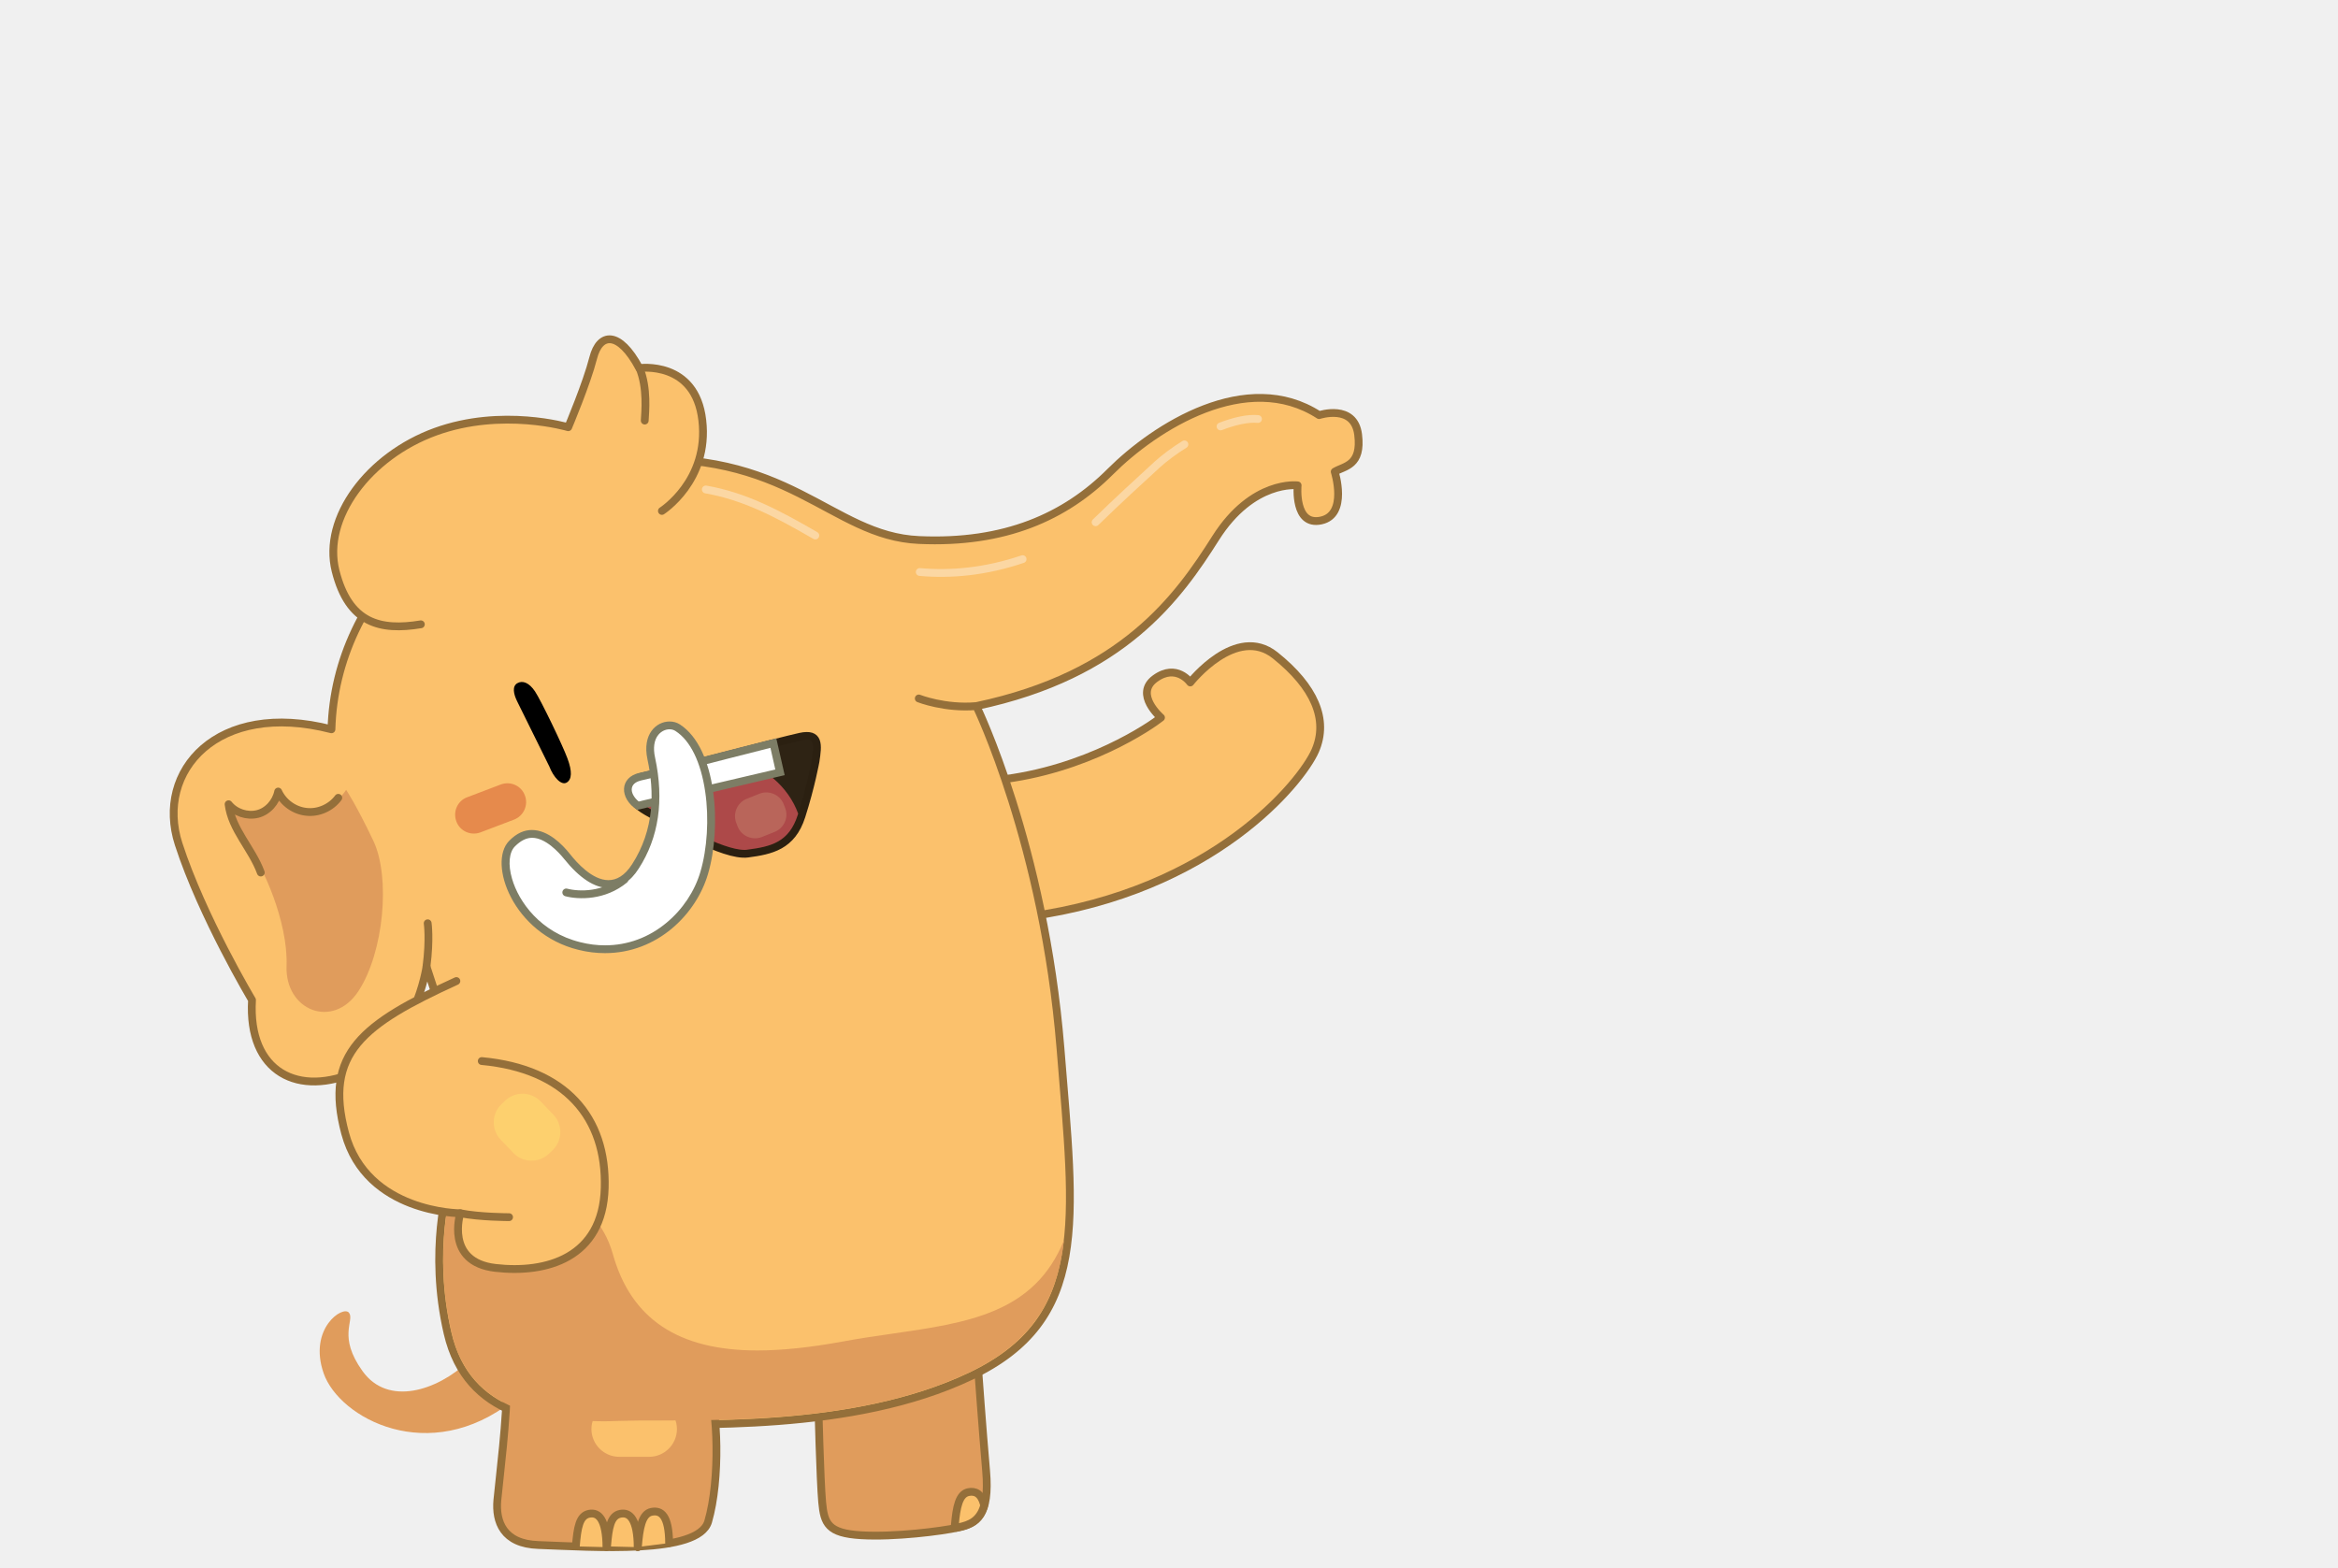
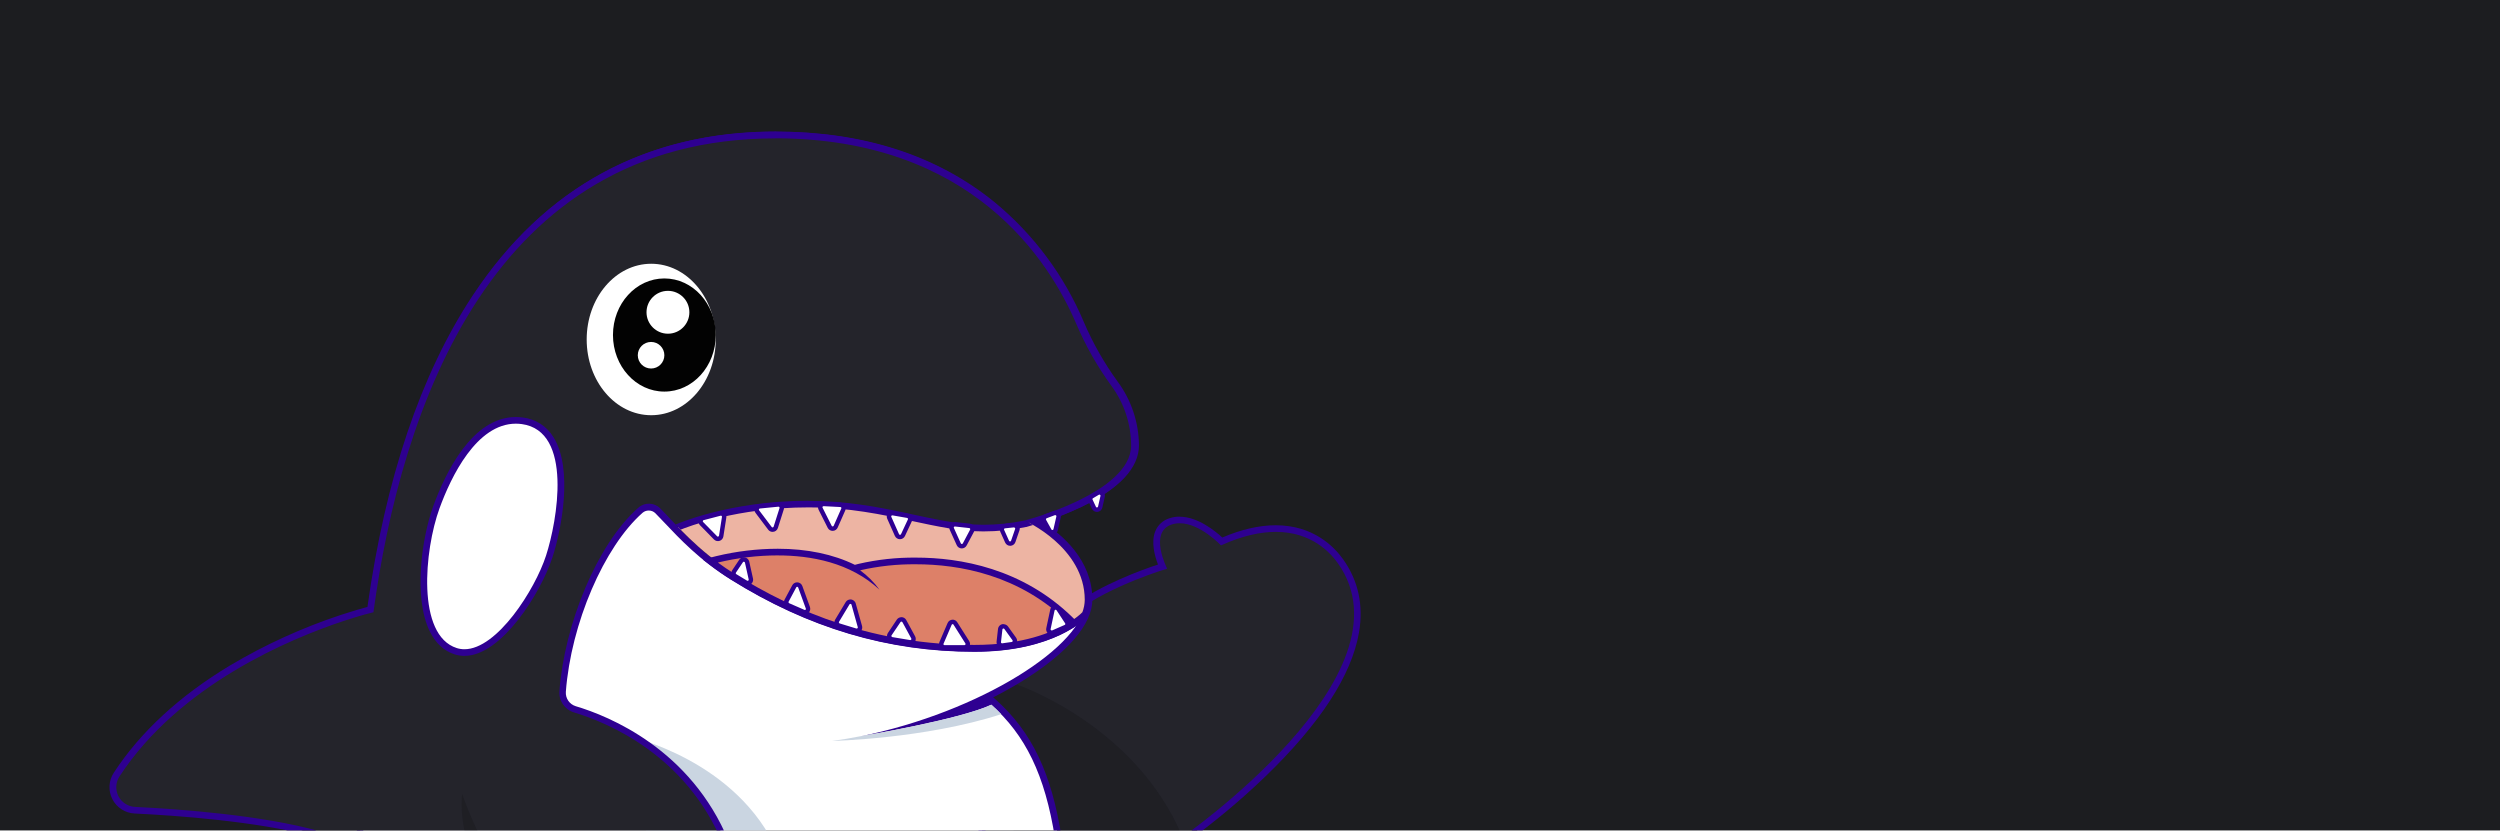
- <svg xmlns="http://www.w3.org/2000/svg" height="803.1" width="1197.829" viewBox="0 0 1197.828 803.1" id="Layer_1">
-   <path id="path6218" d="M419.214 718.721s1 40 2 51 3 16 20 17 41-2 50-4 16-6 14-29-4-51-4-51" class="st6" fill="#e09c5c" stroke="#946f3a" stroke-width="4" stroke-linecap="round" stroke-linejoin="round" stroke-miterlimit="10" />
-   <path id="path6220" d="M504.214 771.521l-.1-.6c-1.5-5.7-4.5-7-8-6.3-4.8 1-6.1 7.7-6.9 16.7 0 .4-.1.8-.1 1.3l.7.3c.4-.1.9-.2 1.3-.3 5.9-1.2 10.9-3.4 13.1-11.1z" class="st2" fill="#fbc16c" stroke="#946f3a" stroke-width="4" stroke-linecap="round" stroke-linejoin="round" stroke-miterlimit="10" />
-   <path id="path6222" d="M510.814 399.721c46-5 79-28 84-32 0 0-14-12-3-20s18 2 18 2 23.5-29.9 43.5-13.9c20 16 27.5 32.9 20.5 48.9s-52 72-147 85" class="st2" fill="#fbc16c" stroke="#946f3a" stroke-width="4" stroke-linecap="round" stroke-linejoin="round" stroke-miterlimit="10" />
-   <path id="path6224" d="M239.814 697.721c-16 15-41 23-54 5s-4-26-7-30-21 8-13 31 54 48 97 14" class="st4" fill="#e09c5c" />
-   <path id="path6226" d="M500.214 361.821s34.6 70.9 43.1 175.4c7.2 89 15 139-46 168s-142 24-180 25-78-4-88-47 .5-76.5.5-76.5 1.4-71.2-2.1-82.7-9.2-28.7-9.2-28.7-5.7 40.1-35.5 53.6c-29.8 13.6-56.1.8-53.9-36.5 0 0-25.5-42.6-37.6-79.9-12.1-37.3 19.8-73.9 78.3-58.8 2-71 63.6-130.7 149.1-137.7 85.4-7.1 106.3 38.7 151.9 40.7 44 2 75-12 98-35s70-53 107-29c0 0 18-6 20 10s-7 16-12 19c0 0 7 22-7 25s-12-18-12-18-23-3-42 27-47.2 70.2-122.6 86.1c-16.1 1.4-29.5-3.9-29.5-3.9" class="st2" fill="#fbc16c" stroke="#946f3a" stroke-width="4" stroke-linecap="round" stroke-linejoin="round" stroke-miterlimit="10" />
-   <path id="path6228" d="M259.814 704.721c0 23-4 53-5 64s3 22.4 21 23c28 1 82 5 87-12 6.3-21.6 5-58 0-70" class="st6" fill="#e09c5c" stroke="#946f3a" stroke-width="4" stroke-linecap="round" stroke-linejoin="round" stroke-miterlimit="10" />
-   <path id="path6230" d="M295.014 792.421c.8-9.7 1.8-15.7 6.8-16.7s8.8 3.1 8.9 17.1" class="st2" fill="#fbc16c" stroke="#946f3a" stroke-width="4" stroke-linecap="round" stroke-linejoin="round" stroke-miterlimit="10" />
-   <path id="path6232" d="M311.014 792.421c.8-9.7 1.8-15.7 6.8-16.7s8.8 3.1 8.9 17.1" class="st2" fill="#fbc16c" stroke="#946f3a" stroke-width="4" stroke-linecap="round" stroke-linejoin="round" stroke-miterlimit="10" />
-   <path id="path6234" d="M326.814 792.721c.8-9.7 2-17 7-18s8.9 2.1 9 16" class="st2" fill="#fbc16c" stroke="#946f3a" stroke-width="4" stroke-linecap="round" stroke-linejoin="round" stroke-miterlimit="10" />
-   <path id="path6236" d="M332.614 746.521h-15.4c-7.8 0-14.2-6.4-14.2-14.2 0-7.8 6.4-14.2 14.2-14.2h15.4c7.8 0 14.2 6.4 14.2 14.2 0 7.8-6.4 14.2-14.2 14.2z" fill="#fbc16c" />
-   <path id="path6238" d="M127.014 433.921c7.3 9.1 20.6 38.2 19.8 61-.9 22.9 23.8 32.8 36.8 13 13-19.8 16.6-58.4 7.6-77.2-9-18.9-13.9-26-13.9-26s-4.9 9-17.5 10.8c-12.6 1.8-13-3.1-17.3-9.8 0 0 .6 7.4-10.6 11.5-11.2 4.2-14.8-5-14.8-5s2.7 12.7 9.9 21.7z" class="st4" fill="#e09c5c" />
-   <path id="path6240" d="M309.314 728.321c-21.3 0-36.8-2.7-48.9-8.4-15.4-7.3-25-19.4-29.1-37.2-9.8-42 .4-75.1.5-75.4l.1-.3v-.3s.1-3.7.1-9.7c13.9.5 33.3 2.8 50.3 10.8 16.8 7.9 27.4 19.6 31.6 34.6 9.3 33.4 33.5 49.6 74.1 49.6 12.6 0 27-1.5 43.9-4.6 8.6-1.6 17.1-2.8 25.3-4 38.7-5.6 72.8-10.5 87.9-47.9-3.3 28.9-14.8 51.7-48.6 67.8-51.3 24.4-116.2 24.5-159.1 24.6-7.7 0-14.3 0-20.1.2-2.9.1-5.5.2-8 .2z" class="st4" fill="#e09c5c" />
-   <path id="path6242" d="M417.814 390.121c1.3-8.5 2-14.7-7.8-12.6-9.8 2.1-69.8 18-80.5 20.3-10.8 2.3-8.7 12.1 1.8 18s39.7 23.2 51.7 21.6c12-1.6 22.7-3.8 27.6-19.2 4.9-15.3 7.2-28.1 7.2-28.1z" fill="#2e2314" stroke="#2b2011" stroke-width="4" stroke-linecap="round" stroke-linejoin="round" stroke-miterlimit="10" />
-   <g transform="translate(-77.18575 15.82051)" id="g6244">
-     <path id="path6246" d="M458.6 419.7c-11.4 0-36.3-14.2-46.9-20.2l-2.2-1.3c-5.1-2.9-8.4-7.1-7.9-10.2.3-2 2.3-3.4 5.5-4.1 5.5-1.2 24-5.9 41.8-10.5l3.8-1c15.9 4.2 28.4 14.9 33.4 28.7l-.2.7c-4.5 14-13.6 16.2-25.9 17.8-.5.1-.9.1-1.4.1z" fill="#ad4949" />
+ <svg xmlns="http://www.w3.org/2000/svg" viewBox="0 0 1129.06 375.04">
+   <defs>
+     <style>.cls-1{fill:none;}.cls-2{isolation:isolate;}.cls-3{clip-path:url(#clip-path);}.cls-4{fill:#1c1d20;}.cls-5{fill:#24242b;}.cls-6{fill:#2e0091;}.cls-7{clip-path:url(#clip-path-2);}.cls-8{fill:#383838;opacity:0.2;mix-blend-mode:multiply;}.cls-9{fill:#fff;}.cls-10{fill:#cad5e1;}.cls-11{clip-path:url(#clip-path-3);}.cls-12{fill:#edb4a3;}.cls-13{fill:#dd8068;}.cls-14{fill:#020202;}</style>
+     <clipPath id="clip-path">
+       <rect class="cls-1" x="-0.81" width="1130.68" height="375.04" />
+     </clipPath>
+     <clipPath id="clip-path-2">
+       <path class="cls-1" d="M534.05,378s105.84-73.59,70.14-123.71c-4.76-6.68-19.94-22.89-52.77-8,0,0-12.07-12.77-22.23-9.38-10.51,3.5-2,19.92-2,19.92s-24.65,7.2-41,19.25c-13.79,10.15-58.95,33.78-58.95,33.78l19.88,72.3Z" />
+     </clipPath>
+     <clipPath id="clip-path-3">
+       <path class="cls-1" d="M462.74,235.08s27.16,12,27.16,35.84a16.15,16.15,0,0,1-1.06,5.55s-13.45,14.8-48.71,14.8c-44.63,0-80.13-14.41-108.64-32.26C315,248.65,305,236.48,298.16,229.58a7.19,7.19,0,0,0-9.84-.32c-18.9,16.63-33.43,53-35.68,82.89a9.29,9.29,0,0,0,6.57,9.59c15,4.51,50.62,19.14,67.18,59.28l.72,1.8-184,3.6,1.24-11c-26-7.3-63.17-10-83.39-11a8.91,8.91,0,0,1-7-13.76c27-41.38,77-62.17,101.07-70.16,8.17-2.71,13.34-3.94,13.62-4h0c12.48-91.61,53.17-214,181.45-214,88.82,0,123.92,55.18,136.23,84.16a141.85,141.85,0,0,0,15.62,27.52,45.8,45.8,0,0,1,9,27C510.93,222.64,462.74,235.08,462.74,235.08Z" />
+     </clipPath>
+   </defs>
+   <g class="cls-2">
+     <g id="图层_1" data-name="图层 1">
+       <g class="cls-3">
+         <rect class="cls-4" x="-0.81" width="1130.68" height="375.04" />
+         <path class="cls-5" d="M425.41,309.07l1.07-.56c.45-.24,45.22-23.69,58.76-33.66,14.13-10.4,34-17.12,39.82-19-1.37-3.17-3.93-10.29-1.84-15.43a8.52,8.52,0,0,1,5.5-5,12.94,12.94,0,0,1,4.1-.65c8.28,0,16.44,7.25,18.93,9.66,8.76-3.85,17-5.8,24.43-5.8,16.29,0,25.31,9.24,29.23,14.74,6.65,9.34,9,20.11,6.9,32-7.81,44.95-74.57,91.82-77.41,93.8l-.35.24-88.62,4.22Z" />
+         <path class="cls-6" d="M532.82,236.31c9.19,0,18.6,10,18.6,10,9.75-4.42,17.93-6.1,24.76-6.1,16.16,0,24.66,9.42,28,14.11C639.89,304.4,534.05,378,534.05,378l-87,4.15-19.88-72.3s45.16-23.63,58.95-33.78c16.37-12.05,41-19.25,41-19.25s-8.47-16.42,2-19.92a11.34,11.34,0,0,1,3.63-.58m0-3v0a14.55,14.55,0,0,0-4.58.73,10.11,10.11,0,0,0-6.41,5.85c-2,4.94-.25,11.26,1.22,15.06-7.35,2.41-25.47,8.95-38.69,18.69-13.46,9.91-58.12,33.31-58.57,33.54l-2.15,1.12.64,2.33,19.89,72.3.64,2.32,2.4-.12,87-4.14.86,0,.71-.49a328.88,328.88,0,0,0,35.84-29.9c24.65-23.8,38.84-45.63,42.19-64.87,2.14-12.33-.27-23.48-7.16-33.15-4.09-5.74-13.48-15.37-30.45-15.37-7.4,0-15.51,1.86-24.12,5.54-3.24-3-11.13-9.4-19.24-9.4Z" />
+         <g class="cls-7">
+           <path class="cls-8" d="M459.36,309.22s53.4,18,74.69,68.77L464,389.4l-36.86-83.93Z" />
+         </g>
+         <path class="cls-9" d="M424.13,383.56c-88,0-258.32-7-260-7.1l-1.35,0-.08-1.36a569.91,569.91,0,0,1,5-99.94c7-50.67,24.36-120.61,67.21-166.1,30.08-31.94,69-48.13,115.58-48.13,39.13,0,72,10.62,97.76,31.55A139.62,139.62,0,0,1,488.08,146a140.82,140.82,0,0,0,15.45,27.23A47.46,47.46,0,0,1,512.86,201c0,19-34.07,30.89-45.62,34.37,7.54,4.21,24.58,15.9,24.58,35.44,0,17-29,38.72-67,52.83,9-2.14,17.42-4.52,22.25-6.8l.9-.42.74.66c16,14.29,24.75,32.65,29.27,61.39a2,2,0,0,1-.47,1.59C476.52,381.31,474.59,383.56,424.13,383.56Z" />
+         <path class="cls-6" d="M350.46,62.38c88.82,0,123.93,55.19,136.24,84.16a141.7,141.7,0,0,0,15.62,27.53,45.84,45.84,0,0,1,9,27c0,21.52-48.2,34-48.2,34s27.16,12,27.16,35.84c0,20.5-47.56,50.66-101.75,61.66,0,0,44.79-7.5,59.18-14.27,15.27,13.64,24.2,31.33,28.79,60.51.38,2.42-20.86,3.31-52.42,3.31-89,0-260-7.1-260-7.1S145.46,62.38,350.46,62.38m0-3c-47,0-86.29,16.35-116.67,48.6-19.08,20.26-34.77,47-46.63,79.34-9.44,25.8-16.5,55.27-21,87.58a572.25,572.25,0,0,0-5,100.24l.16,2.71L164,378c1.71.07,172.07,7.1,260.08,7.1,51.17,0,53.13-2.3,54.57-4a3.48,3.48,0,0,0,.81-2.8C474.92,349.16,466,330.54,449.75,316l-1.2-1.07c4.48-2.27,8.76-4.66,12.79-7.13,20.62-12.69,32-25.81,32-36.95,0-18.06-13.9-29.62-22.45-35a147.49,147.49,0,0,0,17.69-7c17.12-8.25,25.8-17.59,25.8-27.76a49,49,0,0,0-9.61-28.73,138.9,138.9,0,0,1-15.29-26.94,141.13,141.13,0,0,0-40.29-54.1c-26-21.16-59.23-31.89-98.71-31.89Z" />
+         <path class="cls-10" d="M283.68,332.47S333,343,351.34,385.06l-57.24,1.36Z" />
+         <path class="cls-5" d="M142.69,376.49c-25.93-7-62.28-9.65-81.83-10.59a10.42,10.42,0,0,1-8.23-16.08c26.73-41,75.29-61.94,101.86-70.76,6.13-2,10.66-3.27,12.75-3.8,8-58.06,24-105.49,47.4-141C246.77,85.63,292.32,61,350,61c39.12,0,72,10.61,97.75,31.55A139.6,139.6,0,0,1,487.65,146a140.65,140.65,0,0,0,15.46,27.23,47.4,47.4,0,0,1,9.32,27.85c0,19-34.06,30.9-45.61,34.37,7.54,4.22,24.58,15.91,24.58,35.44a17.81,17.81,0,0,1-1.15,6.07l-.1.27-.2.22c-.57.62-14.3,15.29-49.82,15.29-38.72,0-74.52-10.63-109.44-32.49-13.6-8.52-22.74-18.21-29.41-25.28-1.5-1.58-2.91-3.08-4.18-4.36a5.69,5.69,0,0,0-7.79-.25c-17.71,15.58-32.83,50.78-35.17,81.87a7.81,7.81,0,0,0,5.5,8c14.87,4.47,51.28,19.28,68.14,60.15l.73,1.82.79,2L141.4,388Z" />
+         <path class="cls-6" d="M350,62.46c88.82,0,123.92,55.18,136.23,84.16a141.85,141.85,0,0,0,15.62,27.52,45.8,45.8,0,0,1,9,27c0,21.53-48.19,34-48.19,34s27.16,12,27.16,35.84a16.15,16.15,0,0,1-1.06,5.55s-13.45,14.8-48.71,14.8c-44.63,0-80.13-14.41-108.64-32.26C315,248.65,305,236.48,298.16,229.58a7.2,7.2,0,0,0-9.84-.32c-18.9,16.63-33.43,53-35.68,82.89a9.29,9.29,0,0,0,6.57,9.59c15,4.51,50.62,19.14,67.18,59.28l.72,1.8-184,3.6,1.24-11c-26-7.3-63.17-10-83.39-11a8.91,8.91,0,0,1-7-13.76c27-41.38,77-62.17,101.07-70.16,8.17-2.71,13.34-3.94,13.62-4h0c12.48-91.61,53.17-214,181.45-214m0-3c-58.25,0-104.23,24.9-136.65,74-23.43,35.47-39.4,82.77-47.5,140.6-2.38.63-6.52,1.8-11.87,3.57A253.88,253.88,0,0,0,104,300.47C81.08,314.24,63.39,330.57,51.38,349a11.91,11.91,0,0,0,9.41,18.4c19.18.92,54.57,3.46,80.26,10.2l-1,8.49-.38,3.4,3.42-.07,184-3.6,4.31-.08-1.58-4-.48-1.2-.24-.61c-17.12-41.49-54-56.51-69.11-61a6.32,6.32,0,0,1-4.44-6.49c2.31-30.75,17.22-65.51,34.67-80.87a4.21,4.21,0,0,1,2.77-1,4.12,4.12,0,0,1,3,1.23c1.26,1.26,2.67,2.75,4.16,4.33,6.73,7.13,15.94,16.9,29.71,25.52,35.16,22,71.22,32.72,110.23,32.72,36.17,0,50.35-15.14,50.93-15.78l.4-.44.2-.55a19.25,19.25,0,0,0,1.24-6.58c0-18.05-13.9-29.61-22.45-35a144.83,144.83,0,0,0,17.69-7c17.11-8.24,25.79-17.58,25.79-27.76a48.88,48.88,0,0,0-9.61-28.73A139.19,139.19,0,0,1,489,145.45a141,141,0,0,0-40.29-54.1c-26-21.16-59.22-31.89-98.7-31.89Z" />
+         <g class="cls-11">
+           <path class="cls-12" d="M386.5,290.34l-90-41.71L306,238.15c2.76-1.17,25.81-10.5,59-10.5,18.54,0,33.72,3.27,47.11,6.16,11.05,2.39,21.49,4.64,32,4.64a92.59,92.59,0,0,0,19-1.91h.08l.08,0c.13,0,12.75-4.27,24-4.27s16.77,4,16.77,12.22c0,1.13.08,2.92.18,5.19.54,12,1.79,39.95-6,47.15L451.34,303Z" />
+           <path class="cls-6" d="M365,229.15c18.38,0,33.47,3.26,46.79,6.13C423,237.68,433.47,240,444.1,240A94,94,0,0,0,463.38,238l.17,0,.15-.05c.13,0,12.5-4.19,23.48-4.19,13.69,0,15.27,6.12,15.27,10.72,0,1.16.08,3,.18,5.25a230.45,230.45,0,0,1,.06,26.1c-.9,12.26-3.27,17.43-5.3,19.57l-46,6.12L387,288.91,299,248.12l7.92-8.72c3.73-1.55,26.1-10.25,58.1-10.25m0-3c-36,0-59.88,10.75-59.88,10.75L294,249.13l92,42.65,65.26,12.75,47.44-6.31c10.28-8.48,6.72-46.44,6.72-53.77,0-10.77-8.71-13.72-18.27-13.72-11.6,0-24.44,4.35-24.44,4.35A91.59,91.59,0,0,1,444.1,237c-22.89,0-45-10.8-79.07-10.8Z" />
+         </g>
+         <path class="cls-13" d="M440.13,292.77c-38.72,0-74.52-10.63-109.44-32.49-2.49-1.56-5-3.25-7.34-5l-2.55-1.89,3.07-.77a118.13,118.13,0,0,1,27.34-3.28c13.27,0,25,2.51,34.66,7.35l2.22-.58a109.35,109.35,0,0,1,25.55-2.77c19.48,0,47.44,4.66,70,26.85l1.37,1.35-1.64,1C475.67,287.21,462,292.77,440.13,292.77Z" />
+         <path class="cls-6" d="M351.21,250.84c14.89,0,32.81,3.16,46,15.5a40.13,40.13,0,0,0-8.76-8.78,108.73,108.73,0,0,1,25.17-2.72c19.51,0,46.86,4.7,68.91,26.42-7.09,4.32-20.57,10-42.42,10-44.63,0-80.13-14.41-108.64-32.26-2.57-1.61-5-3.27-7.25-4.94a116.37,116.37,0,0,1,27-3.23m0-3a119.8,119.8,0,0,0-27.7,3.32l-6.16,1.55,5.11,3.77c2.41,1.78,4.91,3.49,7.44,5.07,35.16,22,71.22,32.72,110.23,32.72,22.18,0,36.16-5.68,44-10.45l3.28-2-2.73-2.7c-22.89-22.54-51.26-27.28-71-27.28a110.39,110.39,0,0,0-25.93,2.82l-1.68.44c-9.76-4.78-21.54-7.26-34.82-7.26Z" />
+         <path class="cls-9" d="M209.71,294.71a13,13,0,0,1-3.93-.6c-4.44-1.41-7.93-4.64-10.37-9.6-7.35-14.94-3.47-41.42,1.63-55.46,5.33-14.64,17.07-39.21,35.89-39.21a22,22,0,0,1,2.9.2,17.2,17.2,0,0,1,12.81,8.21C257.33,212.08,252,239,248,251.3,243.06,266.45,225.55,294.71,209.71,294.71Z" />
+         <path class="cls-6" d="M232.93,191.34a20.87,20.87,0,0,1,2.7.18c23.34,3.14,16,43.83,11,59.32s-22.14,42.37-36.87,42.37a11.48,11.48,0,0,1-3.48-.53c-18.15-5.77-14.7-44.1-7.78-63.12,5.18-14.24,16.71-38.22,34.48-38.22m0-3h0c-19.73,0-31.84,25.19-37.3,40.2-5.19,14.28-9.11,41.3-1.56,56.64,2.62,5.33,6.41,8.82,11.25,10.36a14.74,14.74,0,0,0,4.39.67c16.78,0,34.51-28.49,39.72-44.44,4.09-12.54,9.46-40,.48-54.32a18.63,18.63,0,0,0-13.88-8.9,23.29,23.29,0,0,0-3.1-.21Z" />
+         <ellipse class="cls-9" cx="294.1" cy="153.32" rx="29.14" ry="34.2" />
+         <ellipse class="cls-14" cx="300.04" cy="151.3" rx="23.21" ry="25.55" />
+         <circle class="cls-9" cx="301.66" cy="141.03" r="9.68" />
+         <circle class="cls-9" cx="294.04" cy="160.43" r="6" />
+         <path class="cls-9" d="M324.22,243.36a1.44,1.44,0,0,1-1.05-.45l-6.34-6.47a1.5,1.5,0,0,1,.69-2.5l7.65-2a1.32,1.32,0,0,1,.39-.06,1.52,1.52,0,0,1,1.14.53,1.49,1.49,0,0,1,.33,1.2l-1.32,8.49a1.49,1.49,0,0,1-1.49,1.27Z" />
+         <path class="cls-6" d="M325.56,232.87a.54.54,0,0,1,.38.18.52.52,0,0,1,.11.4l-1.32,8.48a.52.52,0,0,1-.51.43.46.46,0,0,1-.34-.15l-6.34-6.47a.47.47,0,0,1-.12-.48.46.46,0,0,1,.35-.35l7.66-2,.13,0m0-2a2.41,2.41,0,0,0-.64.09l-7.66,2a2.51,2.51,0,0,0-1.15,4.17l6.34,6.47a2.5,2.5,0,0,0,4.25-1.37l1.32-8.48a2.5,2.5,0,0,0-2.46-2.89Z" />
+         <path class="cls-9" d="M348.91,239.21a1.46,1.46,0,0,1-1.19-.6L342,231.06a1.48,1.48,0,0,1-.18-1.5,1.46,1.46,0,0,1,1.22-.89l8.36-.84h.16a1.48,1.48,0,0,1,1.41,1.95l-2.66,8.38a1.48,1.48,0,0,1-1.43,1.05Z" />
+         <path class="cls-6" d="M351.58,228.83a.51.51,0,0,1,.4.2.49.49,0,0,1,.07.45l-2.66,8.38a.5.5,0,0,1-.48.35.47.47,0,0,1-.39-.2l-5.7-7.56a.45.45,0,0,1-.05-.49.44.44,0,0,1,.4-.3l8.36-.83h.05m0-2h-.25l-8.36.83a2.49,2.49,0,0,0-1.74,4l5.69,7.55a2.46,2.46,0,0,0,2,1,2.49,2.49,0,0,0,2.39-1.75l2.66-8.38a2.5,2.5,0,0,0-2.38-3.25Z" />
+         <path class="cls-9" d="M376.1,238.75a1.46,1.46,0,0,1-1.33-.82l-4.11-8.16a1.46,1.46,0,0,1,.06-1.46,1.5,1.5,0,0,1,1.27-.71l7.62.39a1.49,1.49,0,0,1,1.29,2.1l-3.42,7.77a1.47,1.47,0,0,1-1.38.89Z" />
+         <path class="cls-6" d="M372,228.6h0l7.54.39a.5.5,0,0,1,.4.23.53.53,0,0,1,0,.47l-3.43,7.77a.48.48,0,0,1-.46.29.46.46,0,0,1-.44-.27l-4.11-8.16a.49.49,0,0,1,0-.48.5.5,0,0,1,.42-.24m0-2a2.5,2.5,0,0,0-2.22,3.62l4.11,8.16a2.45,2.45,0,0,0,2.22,1.37,2.47,2.47,0,0,0,2.29-1.49l3.43-7.77a2.5,2.5,0,0,0-2.16-3.5l-7.53-.39Z" />
+         <path class="cls-9" d="M406.49,242.55a1.45,1.45,0,0,1-1.36-.89l-3.48-7.79a1.47,1.47,0,0,1,.11-1.42,1.5,1.5,0,0,1,1.25-.69l.27,0,6.57,1.16a1.5,1.5,0,0,1,1.1,2.11l-3.1,6.64a1.46,1.46,0,0,1-1.36.86Z" />
+         <path class="cls-6" d="M403,232.76h.1l6.57,1.15a.48.48,0,0,1,.35.26.45.45,0,0,1,0,.44l-3.1,6.64a.46.46,0,0,1-.45.29.47.47,0,0,1-.45-.3l-3.47-7.79a.47.47,0,0,1,0-.47.51.51,0,0,1,.41-.23m0-2a2.5,2.5,0,0,0-2.27,3.51l3.47,7.8a2.5,2.5,0,0,0,4.55,0l3.1-6.64A2.51,2.51,0,0,0,410,232l-6.58-1.15a2.25,2.25,0,0,0-.44,0Z" />
+         <path class="cls-9" d="M495.4,230.19a1.43,1.43,0,0,1-1.34-.86l-1.54-3.26a1.5,1.5,0,0,1,.6-1.93l2.63-1.55a1.42,1.42,0,0,1,.76-.22,1.56,1.56,0,0,1,1.19.58,1.45,1.45,0,0,1,.27,1.26l-1.1,4.82A1.45,1.45,0,0,1,495.4,230.19Z" />
+         <path class="cls-6" d="M496.51,223.37a.54.54,0,0,1,.41.21.45.45,0,0,1,.08.4l-1.1,4.83a.48.48,0,0,1-.5.38.45.45,0,0,1-.44-.28l-1.53-3.27a.48.48,0,0,1,.2-.63l2.63-1.56a.43.43,0,0,1,.25-.08m0-2a2.54,2.54,0,0,0-1.27.35l-2.63,1.56a2.5,2.5,0,0,0-1,3.22l1.53,3.26a2.5,2.5,0,0,0,4.7-.51l1.1-4.82a2.5,2.5,0,0,0-2.44-3.06Z" />
+         <path class="cls-9" d="M475.28,240.42a1.44,1.44,0,0,1-1.3-.77l-2.43-4.38a1.46,1.46,0,0,1-.1-1.24,1.47,1.47,0,0,1,.88-.88l3.74-1.41a1.71,1.71,0,0,1,.53-.1,1.5,1.5,0,0,1,1.17.58,1.42,1.42,0,0,1,.29,1.25l-1.31,5.79A1.48,1.48,0,0,1,475.28,240.42Z" />
+         <path class="cls-6" d="M476.61,232.64a.52.52,0,0,1,.38.2.42.42,0,0,1,.09.41L475.77,239a.5.5,0,0,1-.92.13l-2.43-4.38a.47.47,0,0,1,0-.41.52.52,0,0,1,.29-.3l3.74-1.4a.46.46,0,0,1,.19,0m0-2a2.38,2.38,0,0,0-.89.17l-3.74,1.4a2.5,2.5,0,0,0-1.31,3.55l2.44,4.38a2.49,2.49,0,0,0,4.61-.66l1.31-5.79a2.5,2.5,0,0,0-2.42-3.05Z" />
+         <path class="cls-9" d="M456.12,245.56a1.46,1.46,0,0,1-1.36-.89l-2.21-4.92a1.5,1.5,0,0,1,1.21-2.1l4.05-.41H458a1.5,1.5,0,0,1,1.41,2l-1.84,5.33a1.47,1.47,0,0,1-1.42,1Z" />
+         <path class="cls-6" d="M458,238.23a.49.49,0,0,1,.46.66l-1.84,5.33a.49.49,0,0,1-.92,0l-2.21-4.92a.49.49,0,0,1,0-.45.46.46,0,0,1,.38-.24l4-.42H458m0-2h-.26l-4,.42a2.49,2.49,0,0,0-2,3.5l2.21,4.92a2.49,2.49,0,0,0,4.63-.21l1.84-5.33a2.49,2.49,0,0,0-2.35-3.31Z" />
+         <path class="cls-9" d="M434.39,246.68a1.47,1.47,0,0,1-1.37-.88l-3.12-6.91a1.44,1.44,0,0,1,.1-1.42,1.49,1.49,0,0,1,1.25-.69h.17l6.43.71a1.49,1.49,0,0,1,1.15,2.19l-3.29,6.19A1.48,1.48,0,0,1,434.39,246.68Z" />
+         <path class="cls-6" d="M431.25,237.78h.06l6.43.71a.47.47,0,0,1,.38.26.48.48,0,0,1,0,.47l-3.29,6.19a.47.47,0,0,1-.44.27.48.48,0,0,1-.46-.29l-3.12-6.91a.44.44,0,0,1,0-.47.47.47,0,0,1,.41-.23m0-2a2.5,2.5,0,0,0-2.27,3.53l3.13,6.9a2.49,2.49,0,0,0,4.48.14l3.3-6.19A2.5,2.5,0,0,0,438,236.5l-6.43-.71Z" />
+         <path class="cls-9" d="M337.64,263.31a1.48,1.48,0,0,1-.77-.22L332,260.16a1.44,1.44,0,0,1-.68-1,1.49,1.49,0,0,1,.21-1.16l3.16-4.7a1.44,1.44,0,0,1,1.23-.66,1.5,1.5,0,0,1,1.48,1.17l1.7,7.63a1.49,1.49,0,0,1-.28,1.26A1.55,1.55,0,0,1,337.64,263.31Z" />
+         <path class="cls-6" d="M335.93,253.68a.49.49,0,0,1,.5.39l1.7,7.63a.47.47,0,0,1-.08.41.56.56,0,0,1-.41.2.5.5,0,0,1-.25-.07l-4.86-2.94a.49.49,0,0,1-.23-.31.54.54,0,0,1,.07-.39l3.16-4.7a.44.44,0,0,1,.4-.22m0-2a2.46,2.46,0,0,0-2.06,1.1l-3.16,4.71a2.51,2.51,0,0,0,.79,3.53l4.86,2.93a2.46,2.46,0,0,0,1.28.36,2.5,2.5,0,0,0,2.44-3l-1.7-7.64a2.48,2.48,0,0,0-2.45-1.95Z" />
+         <path class="cls-9" d="M363.5,276.49a1.49,1.49,0,0,1-.61-.13l-6.89-3a1.49,1.49,0,0,1-.71-2.08l3.44-6.43A1.45,1.45,0,0,1,360,264a1.47,1.47,0,0,1,1.42,1l3.44,9.48a1.47,1.47,0,0,1-.17,1.36A1.51,1.51,0,0,1,363.5,276.49Z" />
+         <path class="cls-6" d="M360,265a.49.49,0,0,1,.48.33l3.44,9.48a.45.45,0,0,1,0,.44.53.53,0,0,1-.41.23.43.43,0,0,1-.21-.05l-6.88-3a.48.48,0,0,1-.27-.3.42.42,0,0,1,0-.39l3.44-6.44A.46.46,0,0,1,360,265m0-2a2.48,2.48,0,0,0-2.19,1.32l-3.45,6.44a2.51,2.51,0,0,0,1.2,3.47l6.88,3a2.54,2.54,0,0,0,1,.22,2.5,2.5,0,0,0,2.34-3.35l-3.44-9.48A2.49,2.49,0,0,0,360,263Z" />
+         <path class="cls-9" d="M386.93,284.86a1.41,1.41,0,0,1-.45-.07l-7.57-2.3a1.51,1.51,0,0,1-.85-2.21l4.73-7.84a1.49,1.49,0,0,1,2.72.36L388.36,283a1.46,1.46,0,0,1-.25,1.3A1.48,1.48,0,0,1,386.93,284.86Z" />
+         <path class="cls-6" d="M384.06,272.71a.48.48,0,0,1,.49.36l2.84,10.16a.46.46,0,0,1-.07.43.54.54,0,0,1-.39.2l-.16,0-7.57-2.31a.5.5,0,0,1-.28-.73l4.72-7.85a.47.47,0,0,1,.42-.24m0-2a2.46,2.46,0,0,0-2.13,1.21l-4.72,7.85a2.49,2.49,0,0,0,1.41,3.67l7.57,2.31a2.42,2.42,0,0,0,.74.11,2.5,2.5,0,0,0,2.39-3.17l-2.85-10.16a2.47,2.47,0,0,0-2.41-1.82Z" />
+         <path class="cls-9" d="M411.1,290.07l-.26,0-8-1.35a1.49,1.49,0,0,1-1-2.31l4-6a1.46,1.46,0,0,1,1.24-.66,1.48,1.48,0,0,1,1.32.78l4,7.35a1.5,1.5,0,0,1-1.3,2.21Z" />
+         <path class="cls-6" d="M407.11,280.73a.47.47,0,0,1,.44.26l4,7.35a.44.44,0,0,1,0,.48.46.46,0,0,1-.41.25H411l-8-1.34a.47.47,0,0,1-.37-.3.48.48,0,0,1,0-.47l4.05-6a.48.48,0,0,1,.41-.22m0-2a2.48,2.48,0,0,0-2.07,1.1l-4,6a2.49,2.49,0,0,0,1.65,3.86l8,1.35.43,0a2.49,2.49,0,0,0,2.18-3.68l-4-7.35a2.47,2.47,0,0,0-2.2-1.31Z" />
+         <path class="cls-9" d="M426.54,292.36a1.49,1.49,0,0,1-1.38-2.08l3.66-8.52a1.49,1.49,0,0,1,1.38-.9,1.47,1.47,0,0,1,1.26.69l5.4,8.52a1.5,1.5,0,0,1-1.27,2.29Z" />
+         <path class="cls-6" d="M430.2,281.86a.48.48,0,0,1,.42.23L436,290.6a.49.49,0,0,1,0,.51.5.5,0,0,1-.44.25h-9a.48.48,0,0,1-.42-.22.47.47,0,0,1,0-.47l3.66-8.51a.48.48,0,0,1,.46-.3m0-2a2.48,2.48,0,0,0-2.3,1.51l-3.66,8.51a2.49,2.49,0,0,0,2.3,3.48h9a2.5,2.5,0,0,0,2.11-3.83L432.3,281a2.46,2.46,0,0,0-2.1-1.16Z" />
+         <path class="cls-9" d="M452.56,291.55a1.49,1.49,0,0,1-1.48-1.66l.63-5.7a1.49,1.49,0,0,1,1.51-1.34,1.42,1.42,0,0,1,1.19.63l3.67,5.09a1.47,1.47,0,0,1,.16,1.46,1.45,1.45,0,0,1-1.16.89l-4.31.61A.75.75,0,0,1,452.56,291.55Z" />
+         <path class="cls-6" d="M453.22,283.85a.45.45,0,0,1,.38.21l3.67,5.09a.5.5,0,0,1,.05.49.48.48,0,0,1-.39.29l-4.3.61h-.07a.48.48,0,0,1-.37-.17.46.46,0,0,1-.12-.38l.64-5.7a.5.5,0,0,1,.51-.45m0-2a2.48,2.48,0,0,0-2.5,2.23l-.64,5.7a2.5,2.5,0,0,0,2.48,2.77l.35,0,4.31-.61a2.49,2.49,0,0,0,1.67-3.93l-3.66-5.09a2.47,2.47,0,0,0-2-1Z" />
+         <path class="cls-9" d="M475,285.77a1.52,1.52,0,0,1-1.17-.57,1.45,1.45,0,0,1-.29-1.24l1.79-8.39a1.49,1.49,0,0,1,1.48-1.18,1.45,1.45,0,0,1,1.24.68l3.87,5.89a1.51,1.51,0,0,1-.66,2.2l-5.65,2.48A1.49,1.49,0,0,1,475,285.77Z" />
+         <path class="cls-6" d="M476.77,275.39h0a.44.44,0,0,1,.4.23l3.87,5.89a.51.51,0,0,1,.06.42.48.48,0,0,1-.28.31l-5.66,2.48a.37.37,0,0,1-.2,0,.5.5,0,0,1-.39-.2.46.46,0,0,1-.09-.4l1.79-8.39a.49.49,0,0,1,.5-.39m0-2a2.49,2.49,0,0,0-2.46,2l-1.79,8.38a2.5,2.5,0,0,0,2.44,3,2.65,2.65,0,0,0,1-.21l5.66-2.49a2.5,2.5,0,0,0,1.08-3.66l-3.87-5.89a2.44,2.44,0,0,0-2.07-1.13Z" />
+         <path class="cls-8" d="M212.44,385.06s-5.14-13.85-3.74-26.49c0,0,8.07,23,13.63,26.49Z" />
+         <path class="cls-10" d="M452.22,322.54c-34.65,11.19-76.46,12.09-76.46,12.09,4.22-.55,8.53-1.28,12.84-2.13h0c1.83-.31,45-7.63,59.12-14.26Q450.08,320.33,452.22,322.54Z" />
+       </g>
+     </g>
  </g>
-   <g transform="translate(-77.18575 15.82051)" id="g6248">
-     <path id="path6250" d="M404 397c-3.6-2.6-5.6-6.3-5-9.5.5-2.8 2.7-4.7 6.3-5.4 5.8-1.2 25.1-6.2 43.7-11 8.9-2.3 17.5-4.5 24.3-6.2l3.4 15L404 397z" class="st33" fill="#fff" />
-     <path id="path6252" d="M471.9 367.4l2.5 11.1-70 16.4c-2.5-2.1-3.9-4.7-3.5-6.9.5-2.6 3.2-3.5 4.8-3.9 5.8-1.2 25.1-6.2 43.8-11 8.2-2.1 16-4.1 22.4-5.7m3-4.9c-20.4 5.1-61.2 15.8-70 17.7-10.3 2.2-10.6 13-1.3 19l75.6-17.8-4.3-18.9z" class="st42" fill="#7d7d65" />
-   </g>
-   <path id="path6254" d="M215.614 319.921c-20.7 3.4-36.9-.3-43.7-27.4-6.8-27.1 17-58.9 51.2-71.3 34.2-12.4 68-2.3 68-2.3s9.5-22.5 12.8-35.5c3.3-13 13.3-14.1 23.6 5.2 0 0 28.8-4.1 32.3 26.8 3.6 30.9-20.7 46.4-20.7 46.4" class="st2" fill="#fbc16c" stroke="#946f3a" stroke-width="4" stroke-linecap="round" stroke-linejoin="round" stroke-miterlimit="10" />
-   <path id="path6256" d="M327.614 188.521c4.3 10.3 2.9 22.9 2.7 27" class="st2" fill="#fbc16c" stroke="#946f3a" stroke-width="4" stroke-linecap="round" stroke-linejoin="round" stroke-miterlimit="10" />
-   <g transform="translate(-77.18575 15.82051)" id="g6258">
-     <path id="path6260" d="M358.6 376.9c2.2 5.7 6.2 9.9 8.9 8.3 2.7-1.6 2.9-5.7.4-12.4-2.4-6.6-13.6-29.8-16.6-34.3-3-4.5-6.4-5.8-9.1-4.2-2.7 1.6-1.9 5.5-.1 9.2 1.9 3.8 16.5 33.4 16.5 33.4z" />
-   </g>
-   <g transform="translate(-77.18575 15.82051)" id="g6262">
-     <path id="path6264" d="M387.3 470.6c-4.3 0-8.8-.5-13.2-1.6-21.2-5.2-32.9-21.5-36.5-34-2.3-8-1.6-14.9 2-18.5 3.2-3.3 6.7-5 10.2-5 7.5 0 14.4 7.2 17.8 11.5 7.6 9.5 14.8 14.3 21.4 14.3 5.3 0 9.9-3 13.7-9 10-15.4 12.7-34.1 8.2-55.4-1.5-7.1.3-11.2 2.1-13.4 1.8-2.3 4.5-3.6 7.3-3.6 1.6 0 3 .4 4.2 1.2 18.2 11.8 20.2 52 13.6 74.4-5.6 18.8-23.9 39.1-50.8 39.1z" class="st33" fill="#fff" />
-     <path id="path6266" d="M420.2 357.9c1.2 0 2.2.3 3.1.9 7.6 4.9 13 16 15.2 31.2 2 13.6 1 29.3-2.5 41-2.9 9.9-9.1 19.2-17.3 26-9.1 7.6-20 11.6-31.5 11.6-4.2 0-8.4-.5-12.7-1.6-20.4-5-31.6-20.7-35-32.6-2.1-7.2-1.5-13.5 1.5-16.5 2.9-2.9 5.8-4.4 8.8-4.4 6.9 0 13.7 7.5 16.3 10.7 8 10 15.7 15 22.9 15 6 0 11.2-3.3 15.4-9.9 10.3-15.9 13.1-35 8.4-56.9-1.1-4.9-.5-9.1 1.7-11.7 1.5-1.8 3.6-2.8 5.7-2.8m0-4c-6.7 0-14.1 6.4-11.3 19.4 3.6 16.6 3.6 36-7.9 53.8-3.8 5.9-8 8.1-12.1 8.1-8.2 0-16.1-8.8-19.8-13.5-3.8-4.8-11.1-12.2-19.4-12.2-3.8 0-7.7 1.5-11.7 5.6-11 11.3 2 47.6 35.5 55.8 4.7 1.2 9.3 1.7 13.7 1.7 26.7 0 46.6-19.8 52.7-40.5 7.1-24 4.6-64.4-14.4-76.7-1.5-1-3.4-1.5-5.3-1.5z" class="st42" fill="#7d7d65" />
-   </g>
-   <path id="path6268" d="M290.114 457.321c6.5 1.7 19.4 2 29.8-6.6" fill="none" stroke="#7d7d65" stroke-width="4" stroke-linecap="round" stroke-linejoin="round" stroke-miterlimit="10" />
-   <path id="path6270" d="M173.314 408.821c-3.7 5-10.1 7.9-16.3 7.2-6.2-.6-11.9-4.7-14.5-10.4-1.1 5.4-5.3 10.2-10.6 11.5-5.3 1.3-11.4-.7-14.8-5 1.6 13 12 22.7 16.5 35" fill="none" stroke="#946f3a" stroke-width="4" stroke-linecap="round" stroke-linejoin="round" stroke-miterlimit="10" />
-   <path id="path6272" d="M263.314 420.021l-17.1 6.5c-5 1.9-10.6-.6-12.4-5.6-1.9-5 .6-10.6 5.6-12.4l17.1-6.5c5-1.9 10.6.6 12.4 5.6 1.9 4.9-.6 10.5-5.6 12.4z" fill="#e68a4c" />
-   <path id="path6274" d="M625.314 218.521c7.3-2.8 14.1-4.3 19.2-3.8" class="st34" fill="none" stroke="#fbd7a3" stroke-width="4" stroke-linecap="round" stroke-linejoin="round" stroke-miterlimit="10" />
-   <path id="path6276" d="M561.314 267.621c11.7-11.4 21.9-20.7 31.6-29.6 3.9-3.5 8.7-7.1 13.9-10.3" class="st34" fill="none" stroke="#fbd7a3" stroke-width="4" stroke-linecap="round" stroke-linejoin="round" stroke-miterlimit="10" />
-   <path id="path6278" d="M471.214 293.121c15.7 1.4 33.6-.1 52.7-6.6" class="st34" fill="none" stroke="#fbd7a3" stroke-width="4" stroke-linecap="round" stroke-linejoin="round" stroke-miterlimit="10" />
-   <path id="path6280" d="M361.614 250.821c19.9 3.5 36.4 12.2 56.1 23.6" class="st34" fill="none" stroke="#fbd7a3" stroke-width="4" stroke-linecap="round" stroke-linejoin="round" stroke-miterlimit="10" />
-   <g transform="translate(-77.18575 15.82051)" id="g6282">
-     <path id="path6284" d="M311 486.9c-48 22-68 37-57 78s59 41 59 41-8 25 18 28 55-5 56-41-20-61-63-65" class="st2" fill="#fbc16c" stroke="#946f3a" stroke-width="4" stroke-linecap="round" stroke-linejoin="round" stroke-miterlimit="10" />
-     <path id="path6286" d="M313 605.9c10 2 25 2 25 2" class="st2" fill="#fbc16c" stroke="#946f3a" stroke-width="4" stroke-linecap="round" stroke-linejoin="round" stroke-miterlimit="10" />
-     <path id="path6288" d="M354.2 548.6l6.5 6.8c4.9 5.1 4.7 13.3-.4 18.2l-1.9 1.8c-5.1 4.9-13.3 4.7-18.2-.4l-6.5-6.8c-4.9-5.1-4.7-13.3.4-18.2l1.9-1.8c5.1-4.9 13.3-4.7 18.2.4z" fill="#fdd06e" />
-   </g>
-   <path id="path6290" d="M396.814 426.321l-6.5 2.6c-4.9 1.9-10.5-.5-12.4-5.4l-.7-1.8c-1.9-4.9.5-10.5 5.4-12.4l6.5-2.6c4.9-1.9 10.5.5 12.4 5.4l.7 1.8c2 4.9-.5 10.5-5.4 12.4z" fill="#b9655a" />
-   <path id="path6292" d="M218.514 495.221c1.8-14 .6-22.1.6-22.1" class="st2" fill="#fbc16c" stroke="#946f3a" stroke-width="4" stroke-linecap="round" stroke-linejoin="round" stroke-miterlimit="10" />
</svg>
